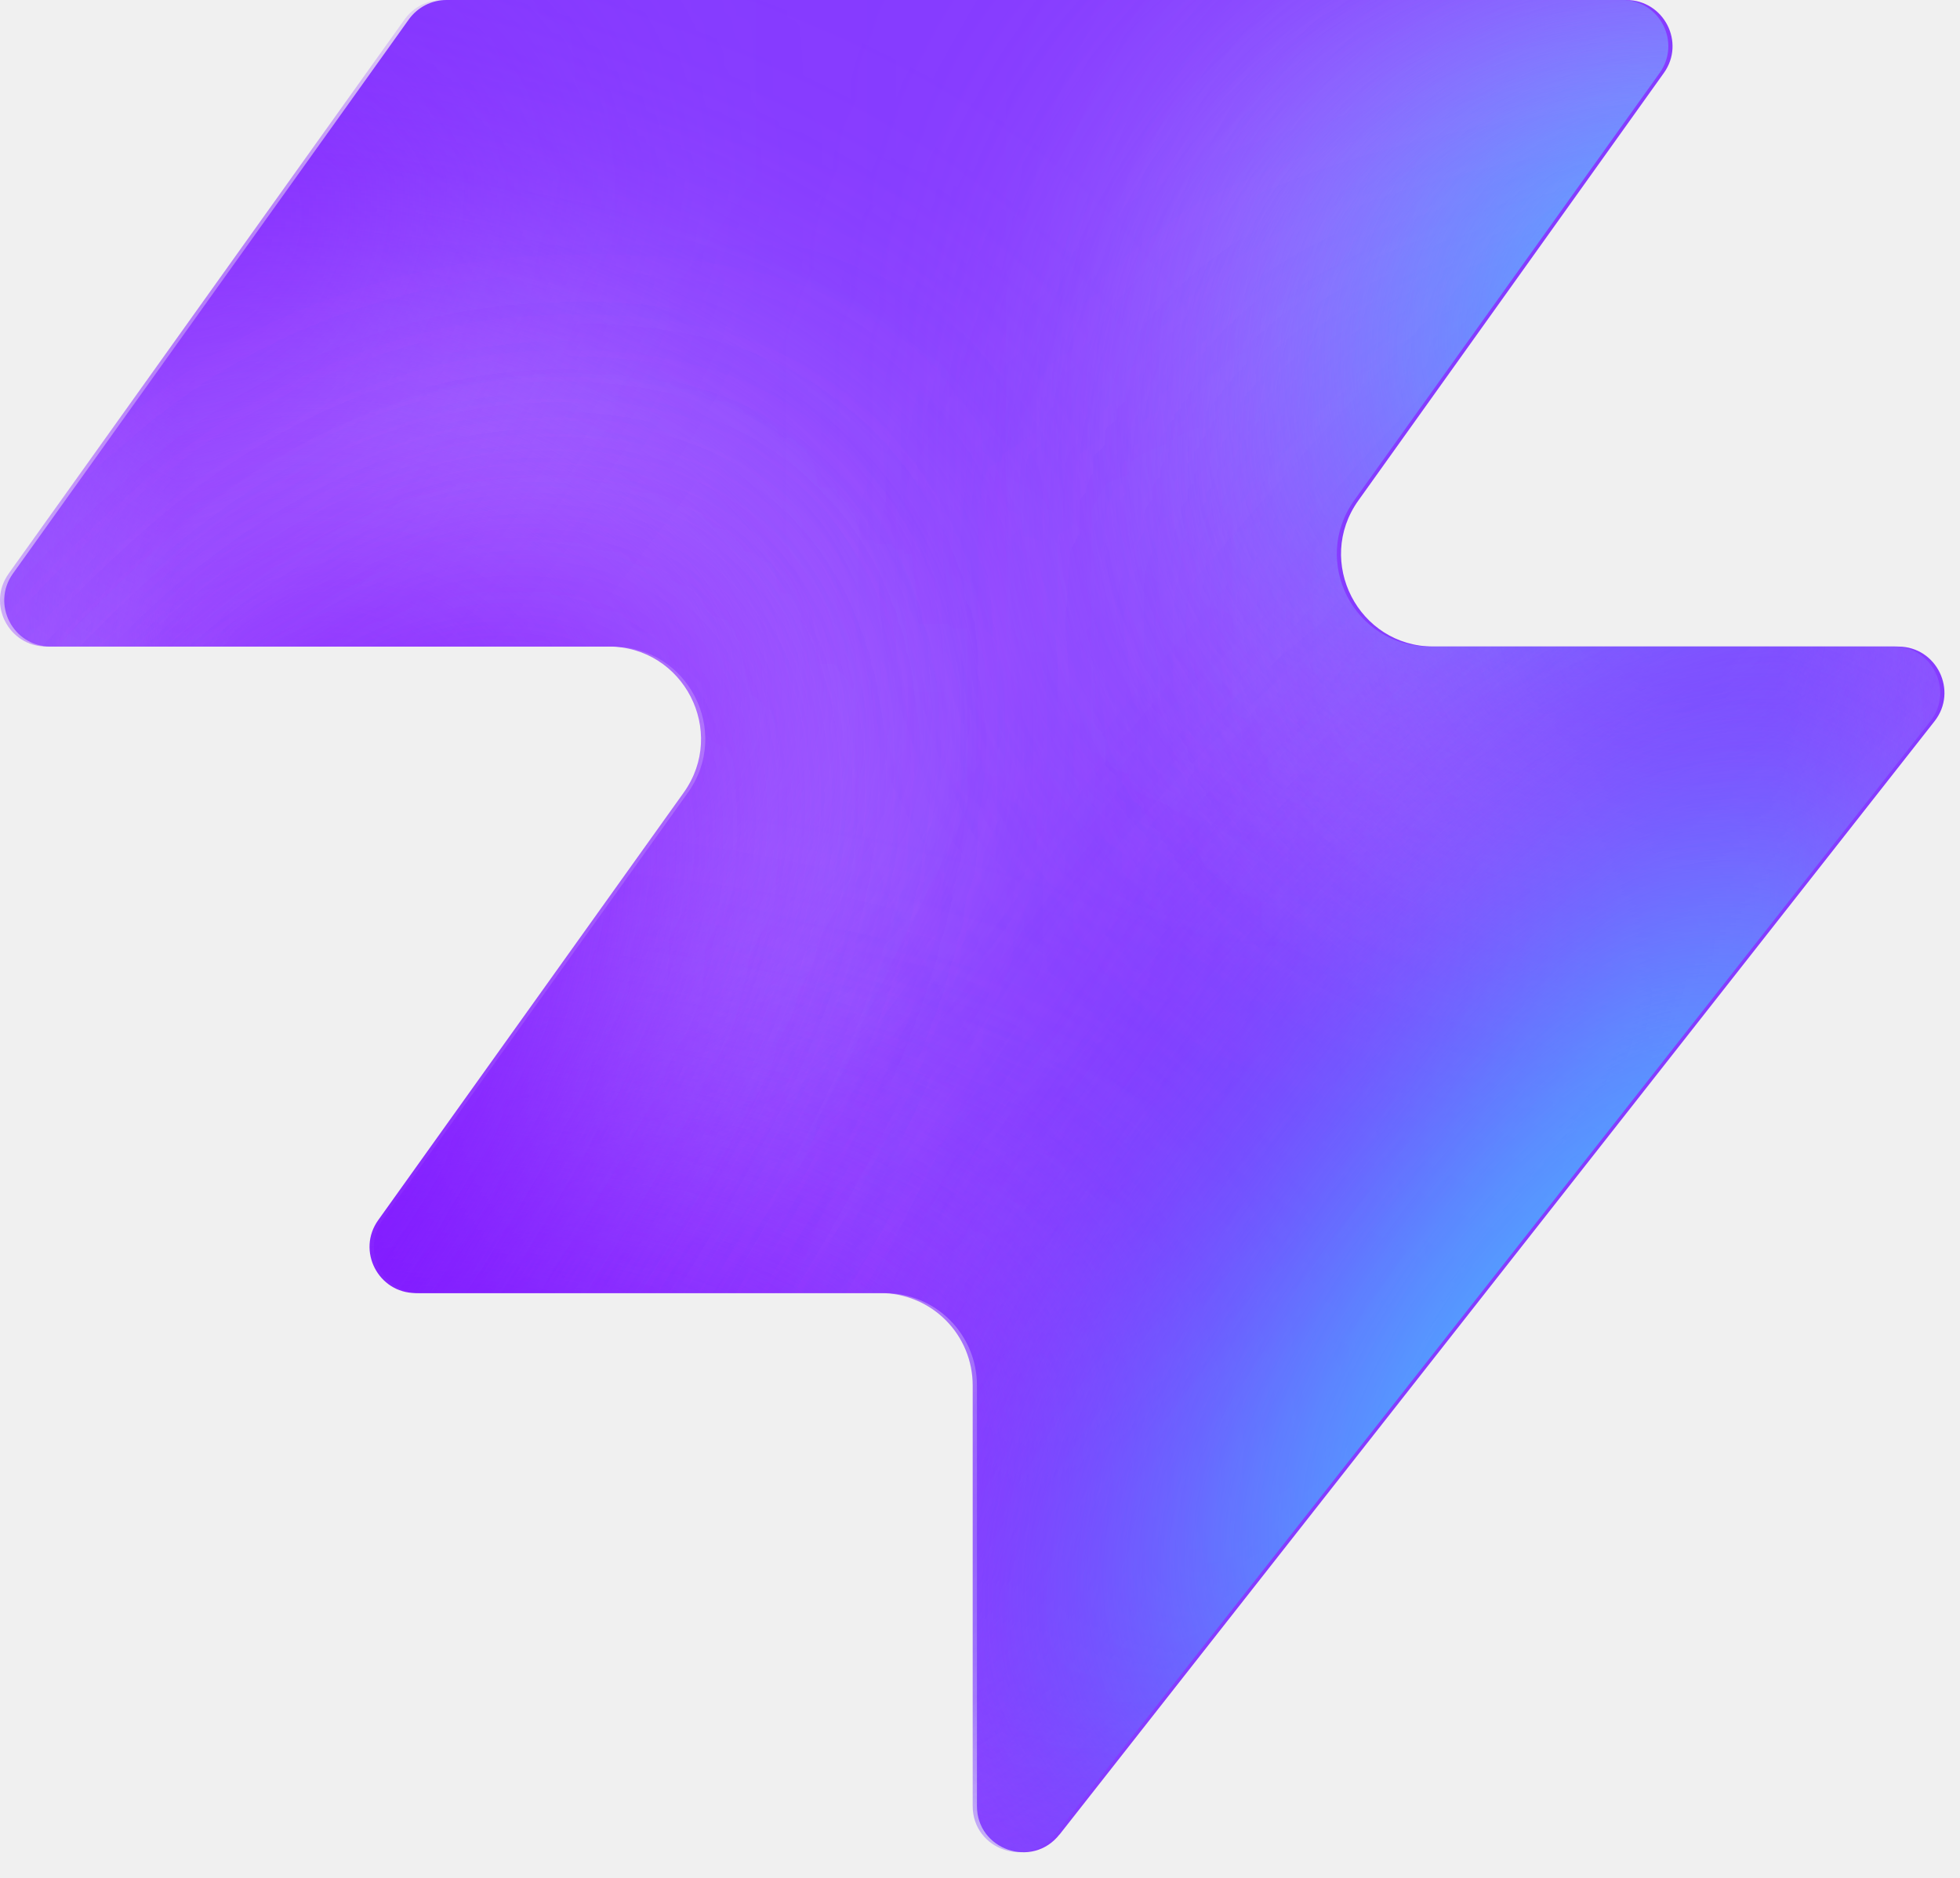
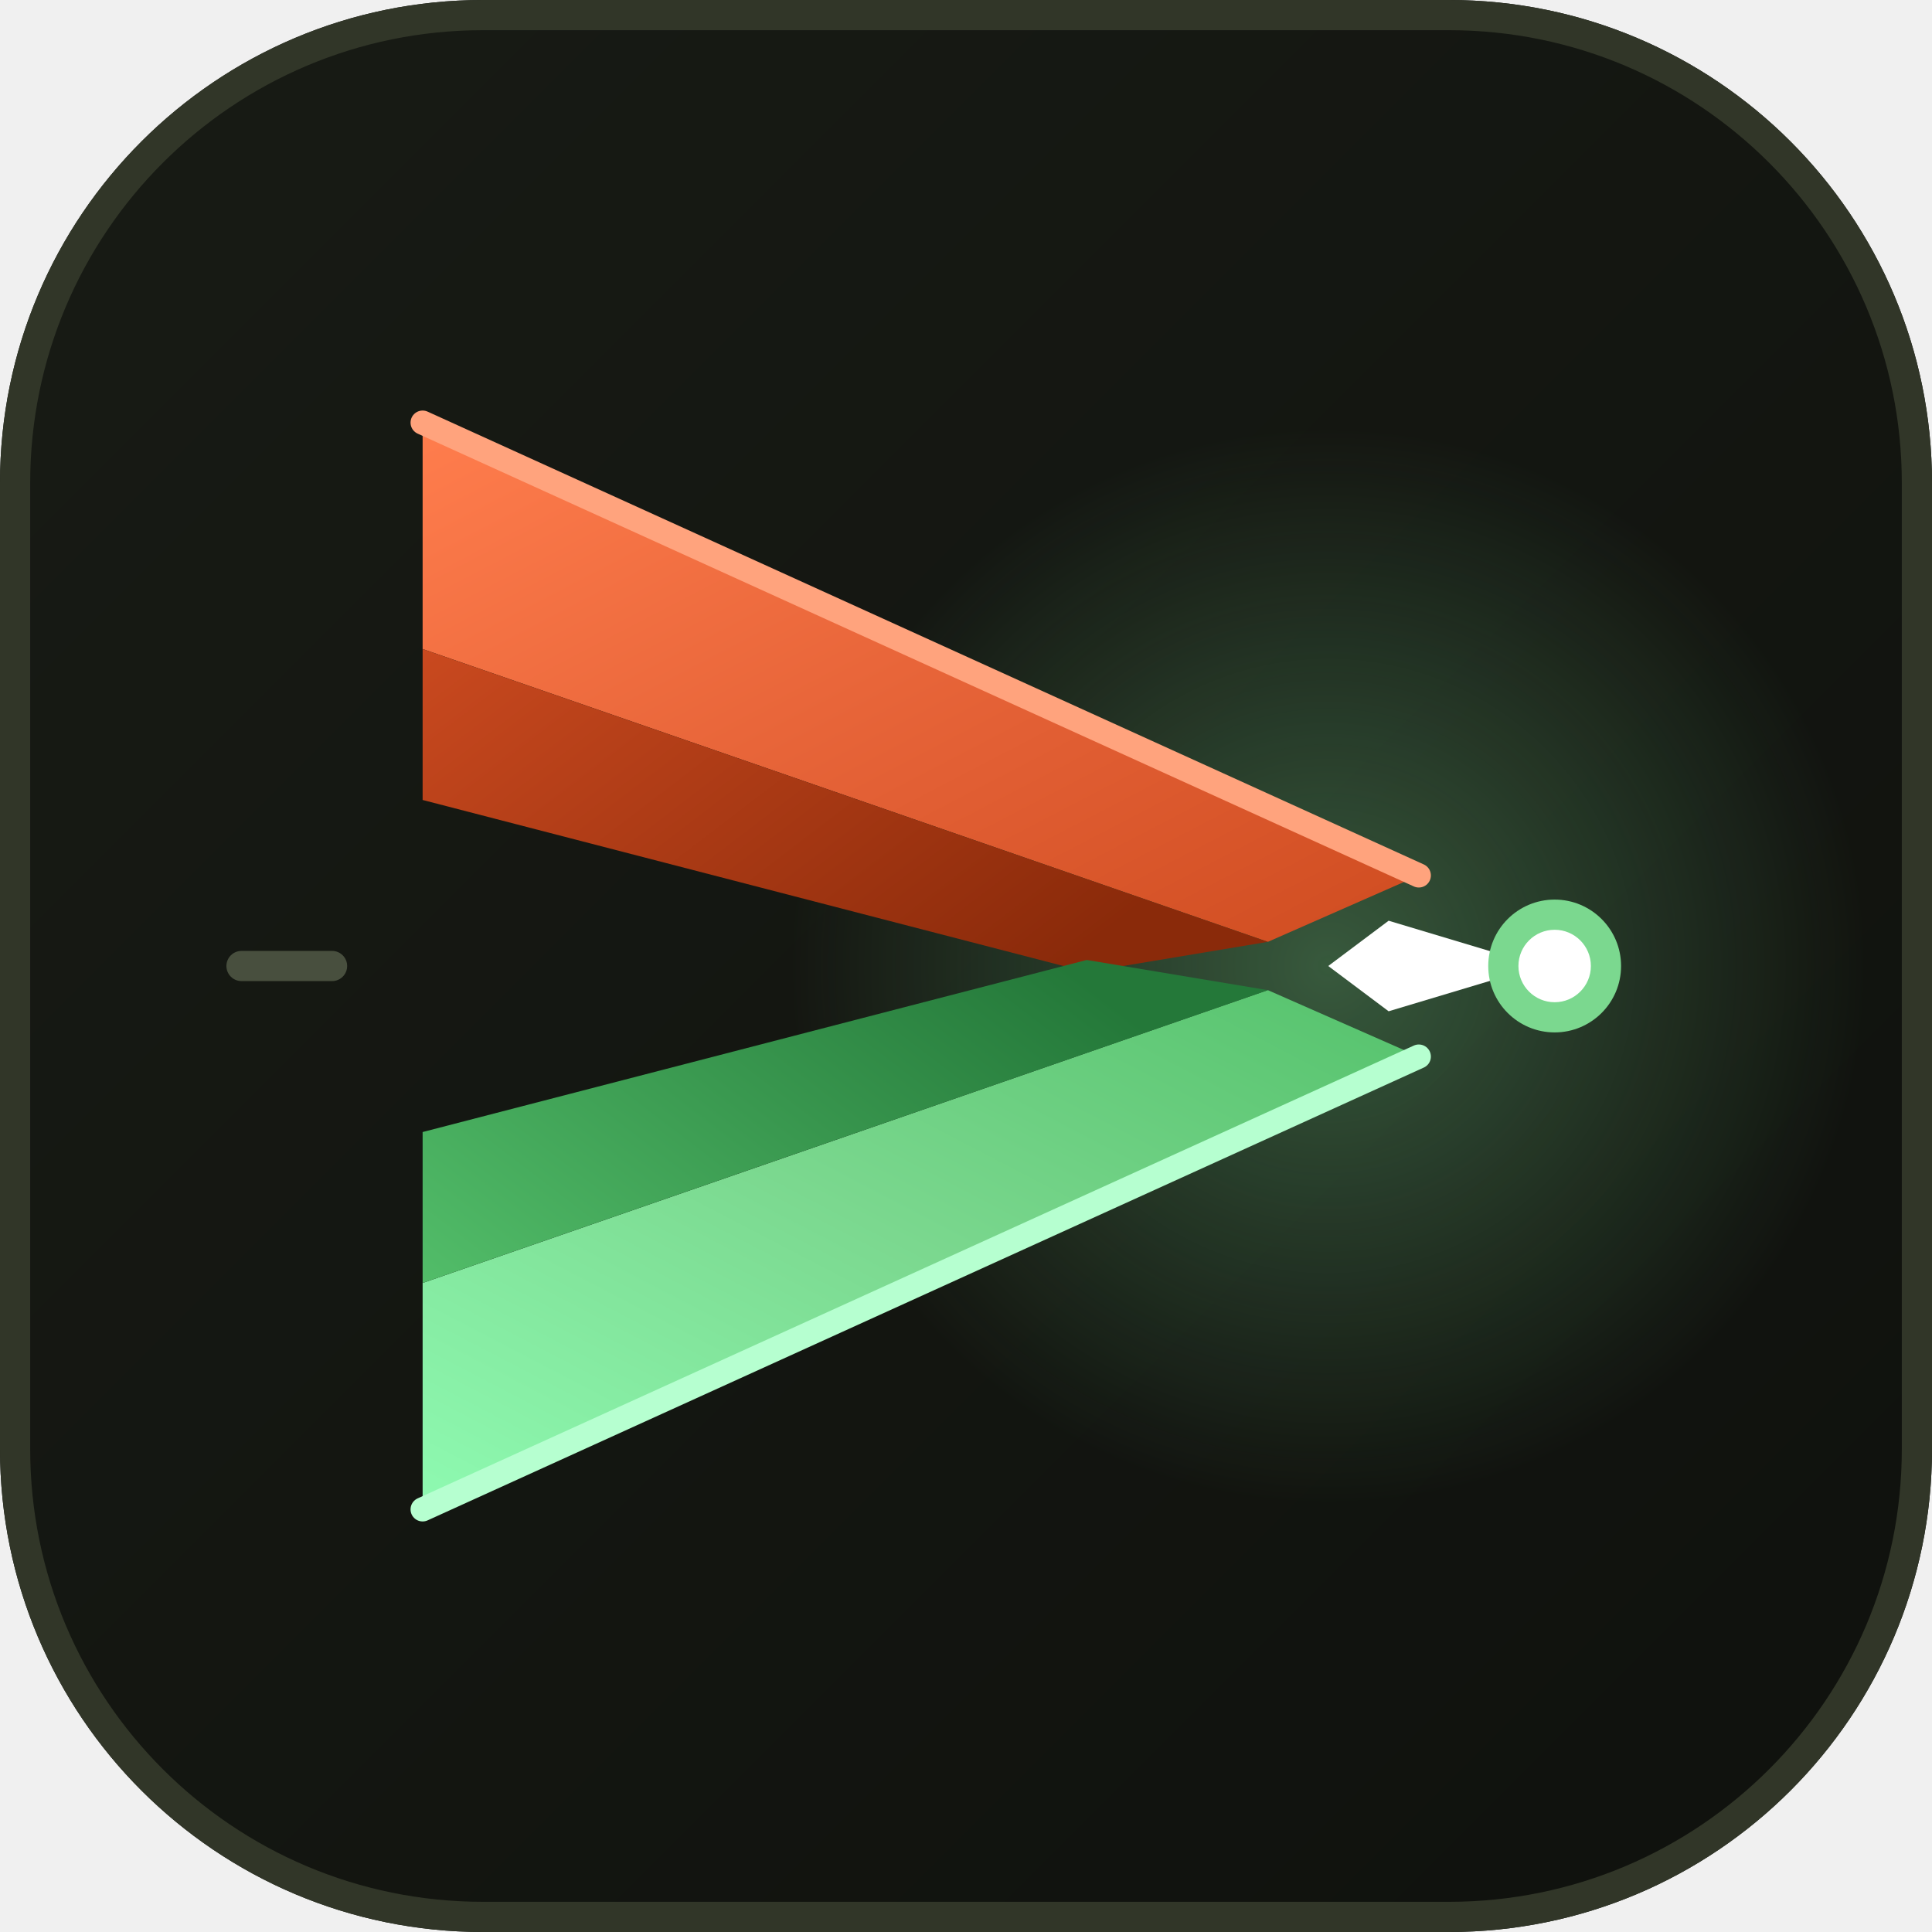
- <svg xmlns="http://www.w3.org/2000/svg" width="48" height="46" fill="none" viewBox="0 0 48 46">
-   <path fill="#863bff" d="M25.946 44.938c-.664.845-2.021.375-2.021-.698V33.937a2.26 2.26 0 0 0-2.262-2.262H10.287c-.92 0-1.456-1.04-.92-1.788l7.48-10.471c1.07-1.497 0-3.578-1.842-3.578H1.237c-.92 0-1.456-1.04-.92-1.788L10.013.474c.214-.297.556-.474.92-.474h28.894c.92 0 1.456 1.04.92 1.788l-7.48 10.471c-1.07 1.498 0 3.579 1.842 3.579h11.377c.943 0 1.473 1.088.89 1.83L25.947 44.94z" style="fill:#863bff;fill:color(display-p3 .525 .23 1);fill-opacity:1" />
-   <mask id="a" width="48" height="46" x="0" y="0" maskUnits="userSpaceOnUse" style="mask-type:alpha">
-     <path fill="#000" d="M25.842 44.938c-.664.844-2.021.375-2.021-.698V33.937a2.26 2.26 0 0 0-2.262-2.262H10.183c-.92 0-1.456-1.04-.92-1.788l7.48-10.471c1.07-1.498 0-3.579-1.842-3.579H1.133c-.92 0-1.456-1.04-.92-1.787L9.91.473c.214-.297.556-.474.92-.474h28.894c.92 0 1.456 1.04.92 1.788l-7.48 10.471c-1.07 1.498 0 3.578 1.842 3.578h11.377c.943 0 1.473 1.088.89 1.832L25.843 44.94z" style="fill:#000;fill-opacity:1" />
-   </mask>
-   <g mask="url(#a)">
-     <g filter="url(#b)">
-       <ellipse cx="5.508" cy="14.704" fill="#ede6ff" rx="5.508" ry="14.704" style="fill:#ede6ff;fill:color(display-p3 .927 .903 1);fill-opacity:1" transform="matrix(.00324 1 1 -.00324 -4.47 31.516)" />
-     </g>
-     <g filter="url(#c)">
-       <ellipse cx="10.399" cy="29.851" fill="#ede6ff" rx="10.399" ry="29.851" style="fill:#ede6ff;fill:color(display-p3 .927 .903 1);fill-opacity:1" transform="matrix(.00324 1 1 -.00324 -39.328 7.883)" />
-     </g>
-     <g filter="url(#d)">
-       <ellipse cx="5.508" cy="30.487" fill="#7e14ff" rx="5.508" ry="30.487" style="fill:#7e14ff;fill:color(display-p3 .492 .077 1);fill-opacity:1" transform="rotate(89.814 -25.913 -14.639)scale(1 -1)" />
-     </g>
-     <g filter="url(#e)">
-       <ellipse cx="5.508" cy="30.599" fill="#7e14ff" rx="5.508" ry="30.599" style="fill:#7e14ff;fill:color(display-p3 .492 .077 1);fill-opacity:1" transform="rotate(89.814 -32.644 -3.334)scale(1 -1)" />
-     </g>
-     <g filter="url(#f)">
-       <ellipse cx="5.508" cy="30.599" fill="#7e14ff" rx="5.508" ry="30.599" style="fill:#7e14ff;fill:color(display-p3 .492 .077 1);fill-opacity:1" transform="matrix(.00324 1 1 -.00324 -34.34 30.47)" />
-     </g>
-     <g filter="url(#g)">
-       <ellipse cx="14.072" cy="22.078" fill="#ede6ff" rx="14.072" ry="22.078" style="fill:#ede6ff;fill:color(display-p3 .927 .903 1);fill-opacity:1" transform="rotate(93.35 24.506 48.493)scale(-1 1)" />
-     </g>
-     <g filter="url(#h)">
-       <ellipse cx="3.47" cy="21.501" fill="#7e14ff" rx="3.47" ry="21.501" style="fill:#7e14ff;fill:color(display-p3 .492 .077 1);fill-opacity:1" transform="rotate(89.009 28.708 47.59)scale(-1 1)" />
-     </g>
-     <g filter="url(#i)">
-       <ellipse cx="3.47" cy="21.501" fill="#7e14ff" rx="3.47" ry="21.501" style="fill:#7e14ff;fill:color(display-p3 .492 .077 1);fill-opacity:1" transform="rotate(89.009 28.708 47.59)scale(-1 1)" />
-     </g>
-     <g filter="url(#j)">
-       <ellipse cx=".387" cy="8.972" fill="#7e14ff" rx="4.407" ry="29.108" style="fill:#7e14ff;fill:color(display-p3 .492 .077 1);fill-opacity:1" transform="rotate(39.51 .387 8.972)" />
-     </g>
-     <g filter="url(#k)">
-       <ellipse cx="47.523" cy="-6.092" fill="#7e14ff" rx="4.407" ry="29.108" style="fill:#7e14ff;fill:color(display-p3 .492 .077 1);fill-opacity:1" transform="rotate(37.892 47.523 -6.092)" />
-     </g>
-     <g filter="url(#l)">
-       <ellipse cx="41.412" cy="6.333" fill="#47bfff" rx="5.971" ry="9.665" style="fill:#47bfff;fill:color(display-p3 .28 .748 1);fill-opacity:1" transform="rotate(37.892 41.412 6.333)" />
-     </g>
-     <g filter="url(#m)">
-       <ellipse cx="-1.879" cy="38.332" fill="#7e14ff" rx="4.407" ry="29.108" style="fill:#7e14ff;fill:color(display-p3 .492 .077 1);fill-opacity:1" transform="rotate(37.892 -1.88 38.332)" />
-     </g>
-     <g filter="url(#n)">
-       <ellipse cx="-1.879" cy="38.332" fill="#7e14ff" rx="4.407" ry="29.108" style="fill:#7e14ff;fill:color(display-p3 .492 .077 1);fill-opacity:1" transform="rotate(37.892 -1.88 38.332)" />
-     </g>
-     <g filter="url(#o)">
-       <ellipse cx="35.651" cy="29.907" fill="#7e14ff" rx="4.407" ry="29.108" style="fill:#7e14ff;fill:color(display-p3 .492 .077 1);fill-opacity:1" transform="rotate(37.892 35.651 29.907)" />
-     </g>
-     <g filter="url(#p)">
-       <ellipse cx="38.418" cy="32.4" fill="#47bfff" rx="5.971" ry="15.297" style="fill:#47bfff;fill:color(display-p3 .28 .748 1);fill-opacity:1" transform="rotate(37.892 38.418 32.4)" />
-     </g>
-   </g>
+ <svg xmlns="http://www.w3.org/2000/svg" viewBox="0 0 64 64" width="64" height="64" fill="none">
  <defs>
-     <filter id="b" width="60.045" height="41.654" x="-19.77" y="16.149" color-interpolation-filters="sRGB" filterUnits="userSpaceOnUse">
-       <feFlood flood-opacity="0" result="BackgroundImageFix" />
-       <feBlend in="SourceGraphic" in2="BackgroundImageFix" result="shape" />
-       <feGaussianBlur result="effect1_foregroundBlur_2002_17158" stdDeviation="7.659" />
-     </filter>
-     <filter id="c" width="90.34" height="51.437" x="-54.613" y="-7.533" color-interpolation-filters="sRGB" filterUnits="userSpaceOnUse">
-       <feFlood flood-opacity="0" result="BackgroundImageFix" />
-       <feBlend in="SourceGraphic" in2="BackgroundImageFix" result="shape" />
-       <feGaussianBlur result="effect1_foregroundBlur_2002_17158" stdDeviation="7.659" />
-     </filter>
-     <filter id="d" width="79.355" height="29.4" x="-49.64" y="2.03" color-interpolation-filters="sRGB" filterUnits="userSpaceOnUse">
-       <feFlood flood-opacity="0" result="BackgroundImageFix" />
-       <feBlend in="SourceGraphic" in2="BackgroundImageFix" result="shape" />
-       <feGaussianBlur result="effect1_foregroundBlur_2002_17158" stdDeviation="4.596" />
-     </filter>
-     <filter id="e" width="79.579" height="29.4" x="-45.045" y="20.029" color-interpolation-filters="sRGB" filterUnits="userSpaceOnUse">
-       <feFlood flood-opacity="0" result="BackgroundImageFix" />
-       <feBlend in="SourceGraphic" in2="BackgroundImageFix" result="shape" />
-       <feGaussianBlur result="effect1_foregroundBlur_2002_17158" stdDeviation="4.596" />
-     </filter>
-     <filter id="f" width="79.579" height="29.4" x="-43.513" y="21.178" color-interpolation-filters="sRGB" filterUnits="userSpaceOnUse">
-       <feFlood flood-opacity="0" result="BackgroundImageFix" />
-       <feBlend in="SourceGraphic" in2="BackgroundImageFix" result="shape" />
-       <feGaussianBlur result="effect1_foregroundBlur_2002_17158" stdDeviation="4.596" />
-     </filter>
-     <filter id="g" width="74.749" height="58.852" x="15.756" y="-17.901" color-interpolation-filters="sRGB" filterUnits="userSpaceOnUse">
-       <feFlood flood-opacity="0" result="BackgroundImageFix" />
-       <feBlend in="SourceGraphic" in2="BackgroundImageFix" result="shape" />
-       <feGaussianBlur result="effect1_foregroundBlur_2002_17158" stdDeviation="7.659" />
-     </filter>
-     <filter id="h" width="61.377" height="25.362" x="23.548" y="2.284" color-interpolation-filters="sRGB" filterUnits="userSpaceOnUse">
-       <feFlood flood-opacity="0" result="BackgroundImageFix" />
-       <feBlend in="SourceGraphic" in2="BackgroundImageFix" result="shape" />
-       <feGaussianBlur result="effect1_foregroundBlur_2002_17158" stdDeviation="4.596" />
-     </filter>
-     <filter id="i" width="61.377" height="25.362" x="23.548" y="2.284" color-interpolation-filters="sRGB" filterUnits="userSpaceOnUse">
-       <feFlood flood-opacity="0" result="BackgroundImageFix" />
-       <feBlend in="SourceGraphic" in2="BackgroundImageFix" result="shape" />
-       <feGaussianBlur result="effect1_foregroundBlur_2002_17158" stdDeviation="4.596" />
-     </filter>
-     <filter id="j" width="56.045" height="63.649" x="-27.636" y="-22.853" color-interpolation-filters="sRGB" filterUnits="userSpaceOnUse">
-       <feFlood flood-opacity="0" result="BackgroundImageFix" />
-       <feBlend in="SourceGraphic" in2="BackgroundImageFix" result="shape" />
-       <feGaussianBlur result="effect1_foregroundBlur_2002_17158" stdDeviation="4.596" />
-     </filter>
-     <filter id="k" width="54.814" height="64.646" x="20.116" y="-38.415" color-interpolation-filters="sRGB" filterUnits="userSpaceOnUse">
-       <feFlood flood-opacity="0" result="BackgroundImageFix" />
-       <feBlend in="SourceGraphic" in2="BackgroundImageFix" result="shape" />
-       <feGaussianBlur result="effect1_foregroundBlur_2002_17158" stdDeviation="4.596" />
-     </filter>
-     <filter id="l" width="33.541" height="35.313" x="24.641" y="-11.323" color-interpolation-filters="sRGB" filterUnits="userSpaceOnUse">
-       <feFlood flood-opacity="0" result="BackgroundImageFix" />
-       <feBlend in="SourceGraphic" in2="BackgroundImageFix" result="shape" />
-       <feGaussianBlur result="effect1_foregroundBlur_2002_17158" stdDeviation="4.596" />
-     </filter>
-     <filter id="m" width="54.814" height="64.646" x="-29.286" y="6.009" color-interpolation-filters="sRGB" filterUnits="userSpaceOnUse">
-       <feFlood flood-opacity="0" result="BackgroundImageFix" />
-       <feBlend in="SourceGraphic" in2="BackgroundImageFix" result="shape" />
-       <feGaussianBlur result="effect1_foregroundBlur_2002_17158" stdDeviation="4.596" />
-     </filter>
-     <filter id="n" width="54.814" height="64.646" x="-29.286" y="6.009" color-interpolation-filters="sRGB" filterUnits="userSpaceOnUse">
-       <feFlood flood-opacity="0" result="BackgroundImageFix" />
-       <feBlend in="SourceGraphic" in2="BackgroundImageFix" result="shape" />
-       <feGaussianBlur result="effect1_foregroundBlur_2002_17158" stdDeviation="4.596" />
-     </filter>
-     <filter id="o" width="54.814" height="64.646" x="8.244" y="-2.416" color-interpolation-filters="sRGB" filterUnits="userSpaceOnUse">
-       <feFlood flood-opacity="0" result="BackgroundImageFix" />
-       <feBlend in="SourceGraphic" in2="BackgroundImageFix" result="shape" />
-       <feGaussianBlur result="effect1_foregroundBlur_2002_17158" stdDeviation="4.596" />
-     </filter>
-     <filter id="p" width="39.409" height="43.623" x="18.713" y="10.588" color-interpolation-filters="sRGB" filterUnits="userSpaceOnUse">
-       <feFlood flood-opacity="0" result="BackgroundImageFix" />
-       <feBlend in="SourceGraphic" in2="BackgroundImageFix" result="shape" />
-       <feGaussianBlur result="effect1_foregroundBlur_2002_17158" stdDeviation="4.596" />
-     </filter>
+     <linearGradient id="bgTile" x1="0%" y1="0%" x2="100%" y2="100%">
+       <stop offset="0%" stop-color="#181b15" />
+       <stop offset="100%" stop-color="#0f110d" />
+     </linearGradient>
+     <linearGradient id="faultTop" x1="0%" y1="0%" x2="100%" y2="100%">
+       <stop offset="0%" stop-color="#ff7d4d" />
+       <stop offset="60%" stop-color="#e25f34" />
+       <stop offset="100%" stop-color="#cf4c20" />
+     </linearGradient>
+     <linearGradient id="faultBevel" x1="0%" y1="0%" x2="100%" y2="50%">
+       <stop offset="0%" stop-color="#c9491f" />
+       <stop offset="100%" stop-color="#8a2a0a" />
+     </linearGradient>
+     <linearGradient id="healBottom" x1="0%" y1="100%" x2="100%" y2="0%">
+       <stop offset="0%" stop-color="#8efab1" />
+       <stop offset="50%" stop-color="#7bd88f" />
+       <stop offset="100%" stop-color="#55c26c" />
+     </linearGradient>
+     <linearGradient id="healBevel" x1="0%" y1="100%" x2="100%" y2="50%">
+       <stop offset="0%" stop-color="#52bd69" />
+       <stop offset="100%" stop-color="#247839" />
+     </linearGradient>
+     <radialGradient id="coreGlow" cx="50%" cy="50%" r="50%">
+       <stop offset="0%" stop-color="#7bd88f" stop-opacity="0.35" />
+       <stop offset="100%" stop-color="#7bd88f" stop-opacity="0" />
+     </radialGradient>
  </defs>
+   <rect width="64" height="64" rx="16" fill="url(#bgTile)" />
+   <rect x="0.5" y="0.5" width="63" height="63" rx="15.5" stroke="#313628" stroke-width="1" fill="none" />
+   <circle cx="44" cy="32" r="18" fill="url(#coreGlow)" />
+   <polygon points="14,14 47,29 42,31.2 14,21.5" fill="url(#faultTop)" />
+   <polygon points="14,21.5 42,31.2 36,32.2 14,26.5" fill="url(#faultBevel)" />
+   <line x1="14" y1="14" x2="47" y2="29" stroke="#ffa37d" stroke-width="0.8" stroke-linecap="round" />
+   <polygon points="14,50 47,35 42,32.8 14,42.5" fill="url(#healBottom)" />
+   <polygon points="14,42.5 42,32.8 36,31.8 14,37.5" fill="url(#healBevel)" />
+   <line x1="14" y1="50" x2="47" y2="35" stroke="#b6ffd0" stroke-width="0.8" stroke-linecap="round" />
+   <polygon points="46,30.5 51,32 46,33.5 44,32" fill="#ffffff" />
+   <circle cx="51.5" cy="32" r="2.2" fill="#7bd88f" />
+   <circle cx="51.5" cy="32" r="1.2" fill="#ffffff" />
+   <line x1="8" y1="32" x2="11" y2="32" stroke="#484f3e" stroke-width="1" stroke-linecap="round" />
</svg>
